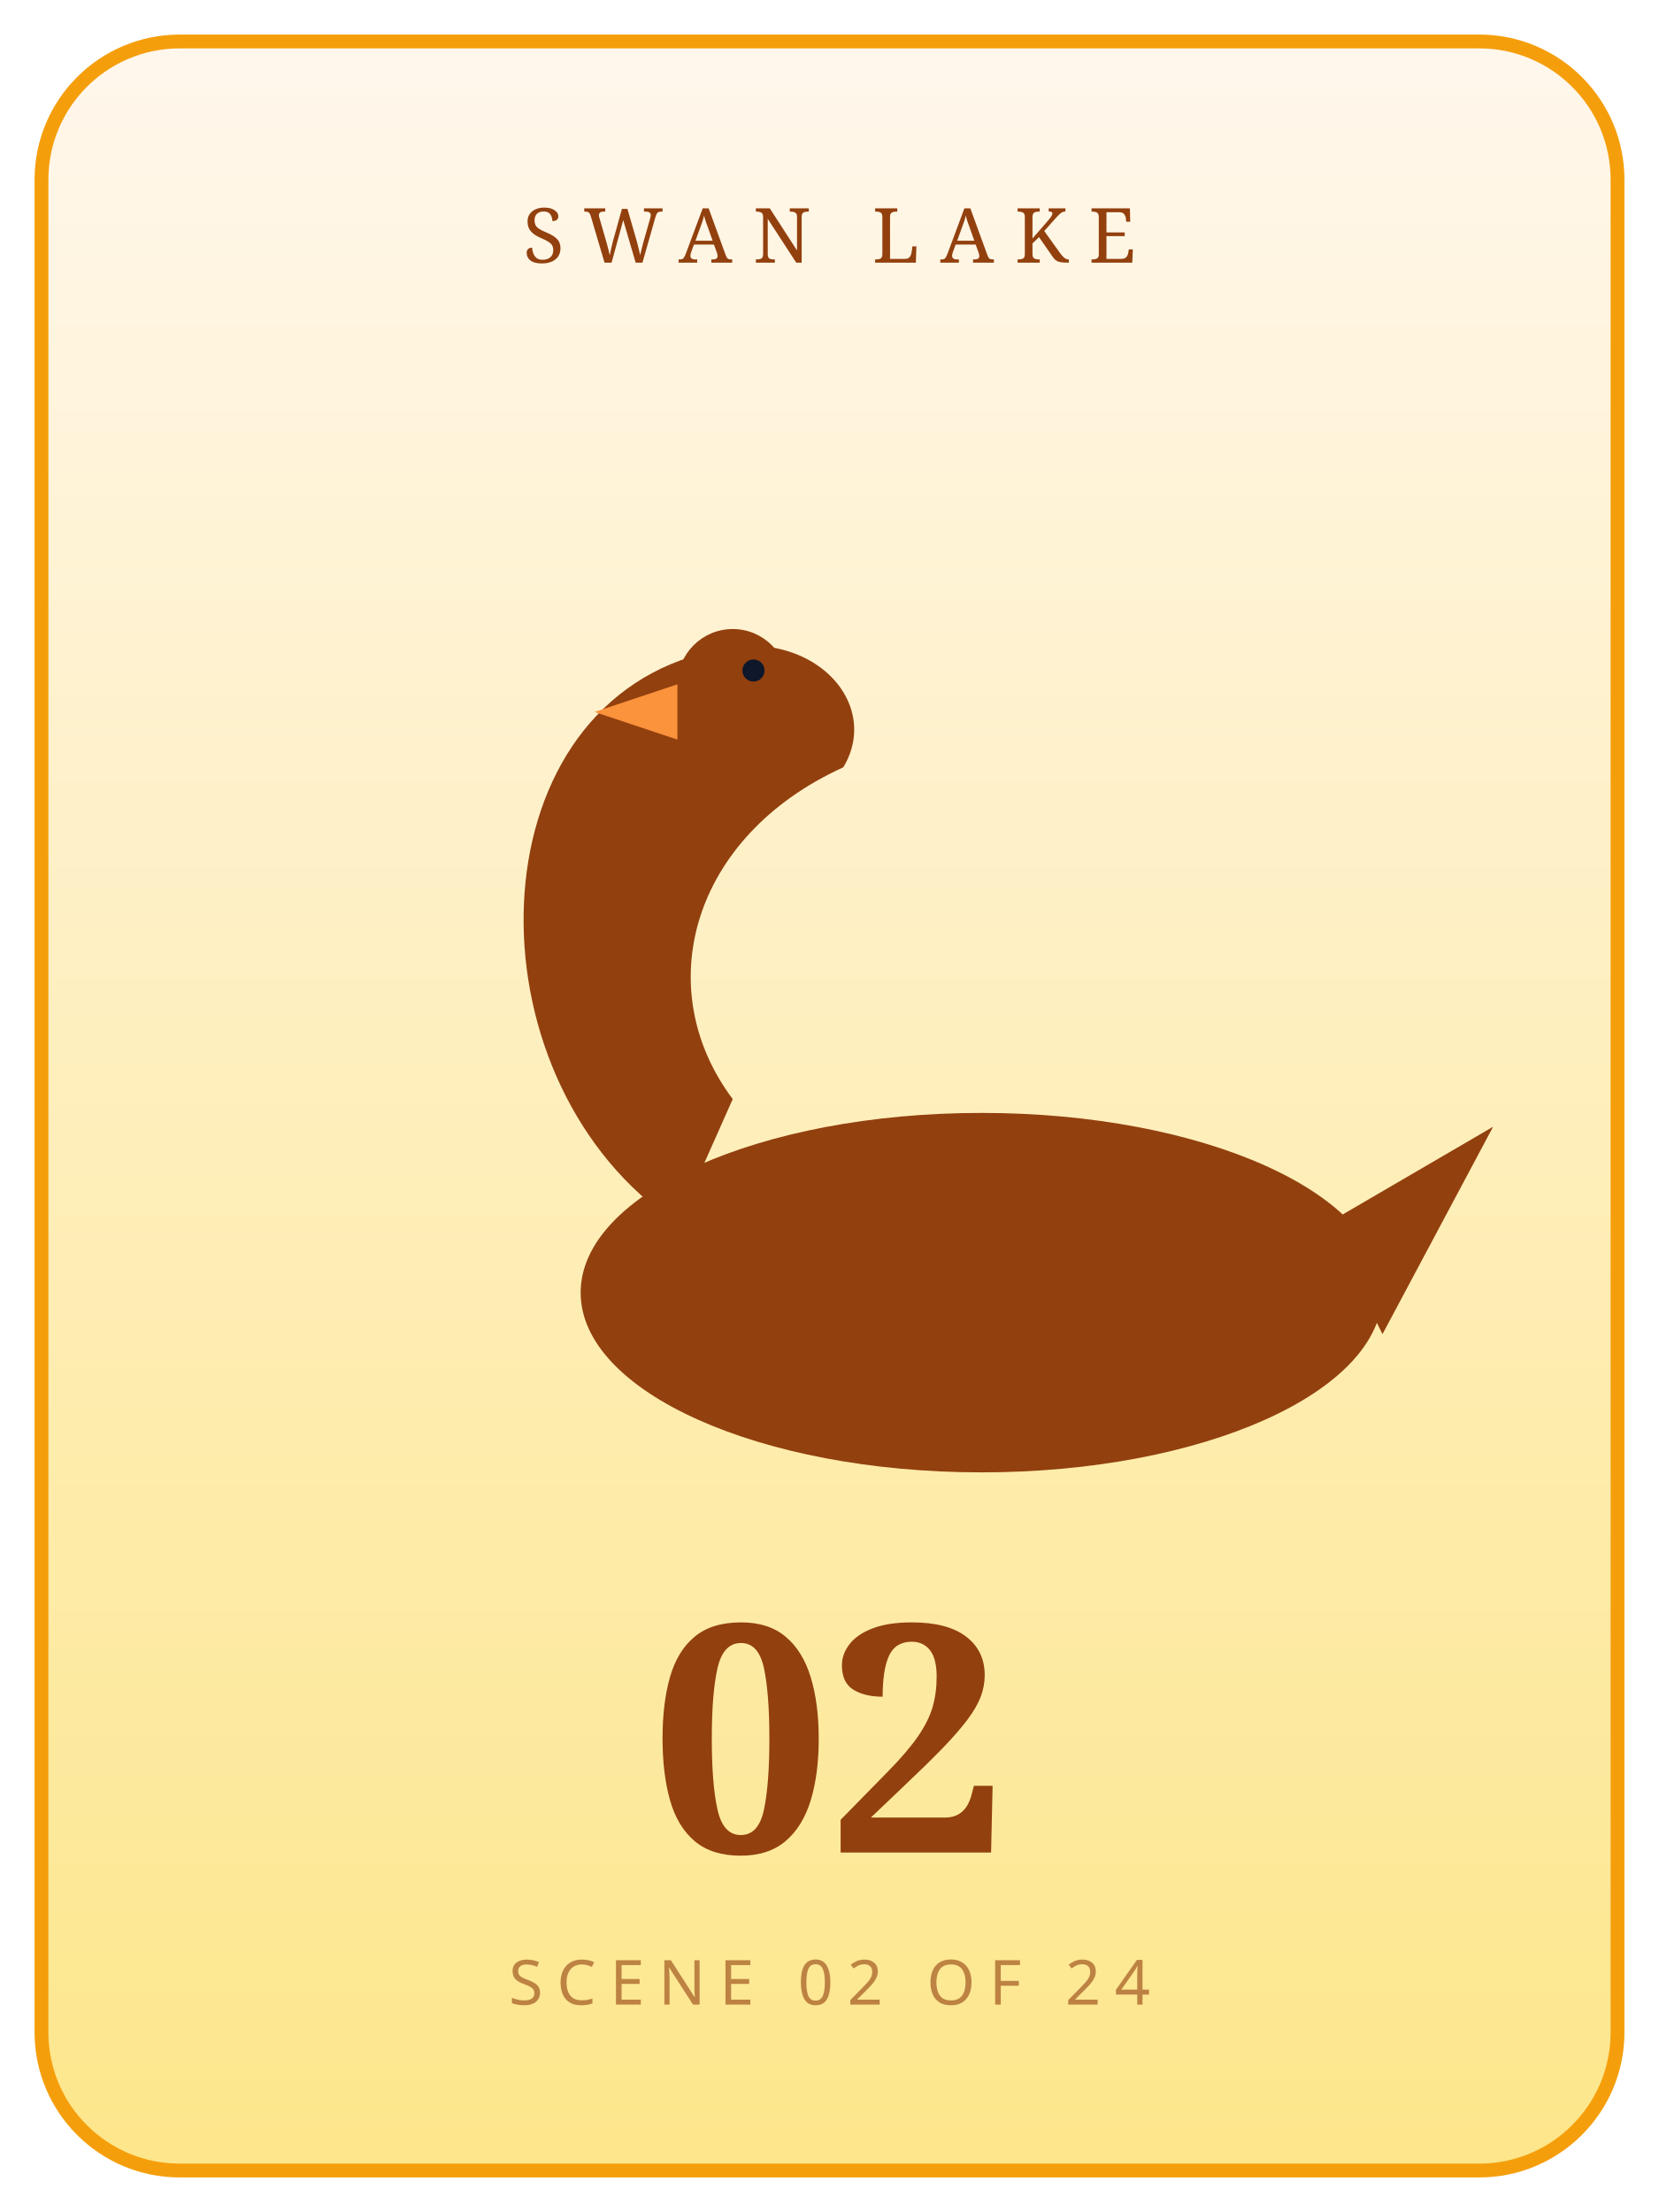
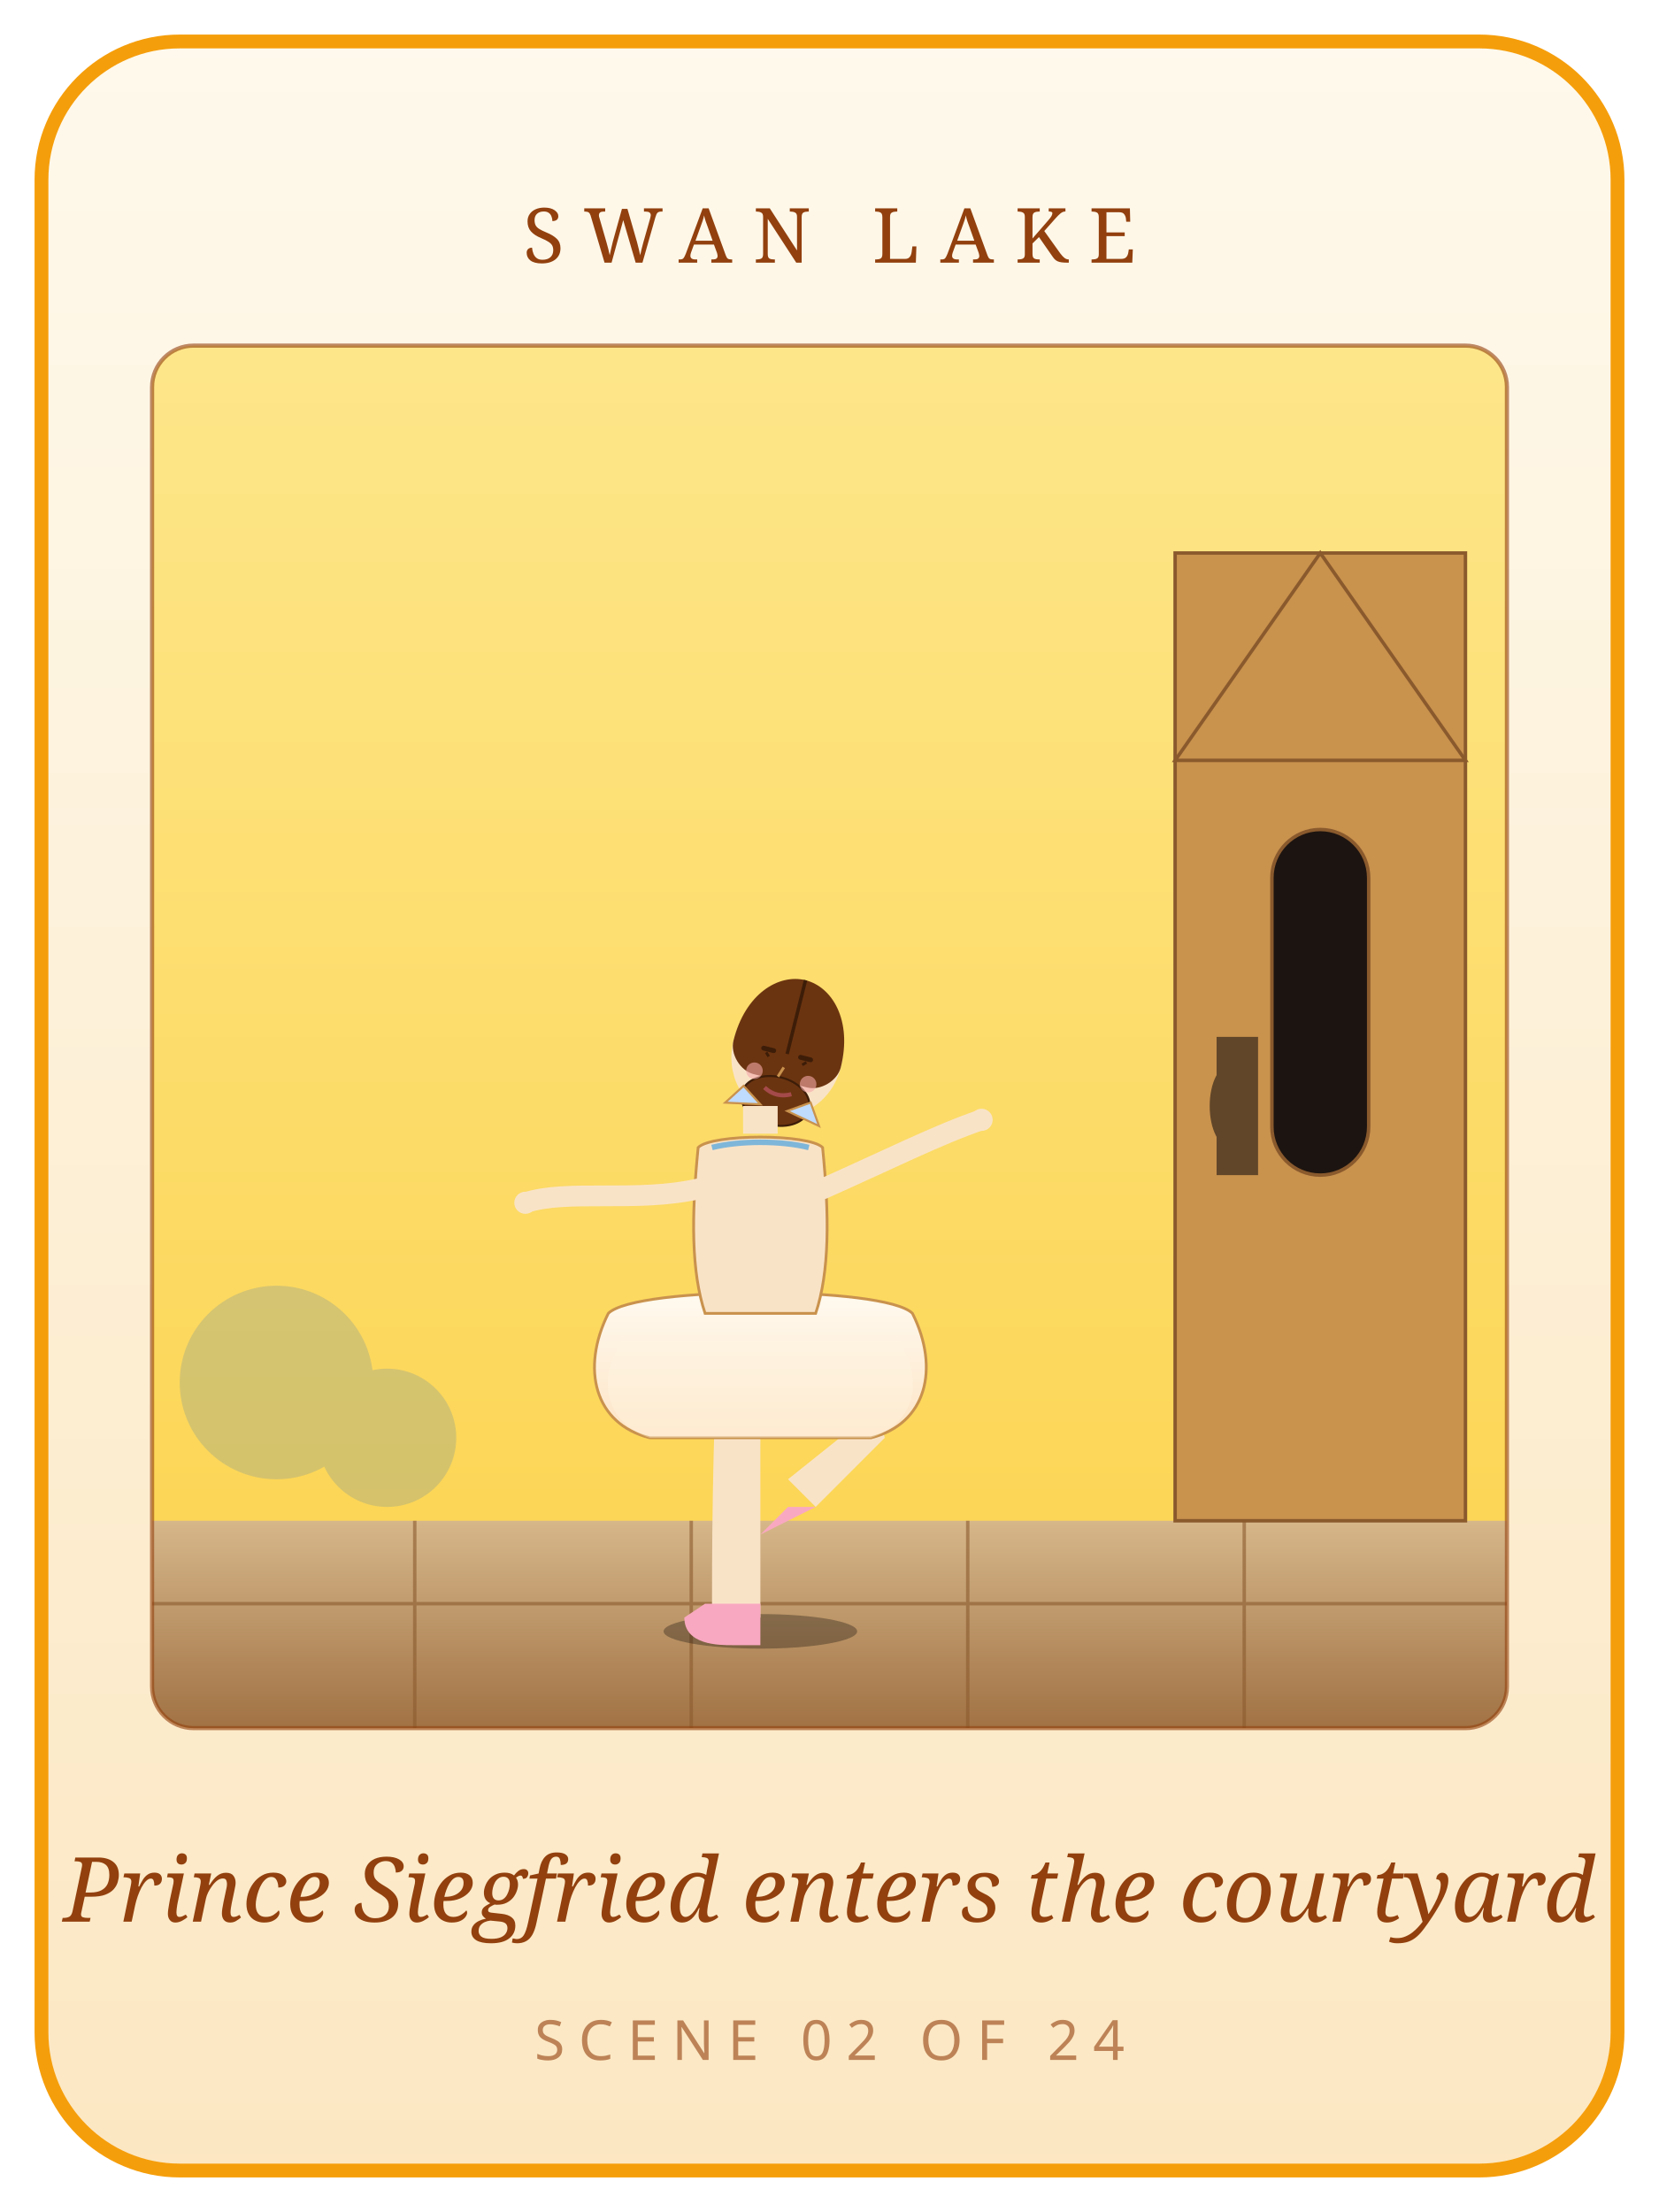
- <svg xmlns="http://www.w3.org/2000/svg" viewBox="0 0 240 320" width="240" height="320" role="img" aria-label="Swan Lake scene 02">
+ <svg xmlns="http://www.w3.org/2000/svg" viewBox="0 0 240 320" width="240" height="320" role="img" aria-label="Swan Lake scene 02 — Prince Siegfried enters the courtyard">
  <defs>
-     <linearGradient id="bg-02" x1="0" y1="0" x2="0" y2="1">
-       <stop offset="0%" stop-color="#fff7ed" />
-       <stop offset="100%" stop-color="#fde68a" />
+     <linearGradient id="card-bg-02" x1="0" y1="0" x2="0" y2="1">
+       <stop offset="0%" stop-color="#fef9ec" />
+       <stop offset="100%" stop-color="#fce7c2" />
+     </linearGradient>
+     <linearGradient id="tutu-02" x1="0" y1="0" x2="0" y2="1">
+       <stop offset="0%" stop-color="#fffaf0" />
+       <stop offset="100%" stop-color="#fde4c5" />
+     </linearGradient>
+     <linearGradient id="sky-02" x1="0" y1="0" x2="0" y2="1">
+       <stop offset="0%" stop-color="#fde68a" />
+       <stop offset="100%" stop-color="#fcd34d" />
+     </linearGradient>
+     <linearGradient id="floor-02" x1="0" y1="0" x2="0" y2="1">
+       <stop offset="0%" stop-color="#d6b78a" />
+       <stop offset="100%" stop-color="#a17244" />
    </linearGradient>
  </defs>
-   <rect x="6" y="6" width="228" height="308" rx="20" fill="url(#bg-02)" stroke="#f59e0b" stroke-width="2" />
+   <rect x="6" y="6" width="228" height="308" rx="20" fill="url(#card-bg-02)" stroke="#f59e0b" stroke-width="2" />
  <text x="120" y="38" text-anchor="middle" font-family="Georgia, serif" font-size="11" letter-spacing="3" fill="#92400e">SWAN LAKE</text>
-   <g transform="translate(120 165)" fill="#92400e">
-     <ellipse cx="22" cy="22" rx="58" ry="26" />
-     <path d="M72 12 L96 -2 L80 28 Z" />
-     <path d="M-22 12 C-52 -8 -52 -60 -20 -70 C-4 -76 8 -64 2 -54 C-20 -44 -26 -22 -14 -6 Z" />
-     <circle cx="-14" cy="-66" r="8" />
-     <path d="M-22 -66 L-34 -62 L-22 -58 Z" fill="#fb923c" />
-     <circle cx="-11" cy="-68" r="1.6" fill="#0f172a" />
+   <clipPath id="stage-02">
+     <rect x="22" y="50" width="196" height="200" rx="6" />
+   </clipPath>
+   <g clip-path="url(#stage-02)">
+     <rect x="22" y="50" width="196" height="200" fill="url(#sky-02)" />
+     <rect x="22" y="220" width="196" height="30" fill="url(#floor-02)" />
+     <g stroke="#8a5a2d" stroke-width="0.5" opacity="0.6">
+       <line x1="22" y1="232" x2="218" y2="232" />
+       <line x1="60" y1="220" x2="60" y2="250" />
+       <line x1="100" y1="220" x2="100" y2="250" />
+       <line x1="140" y1="220" x2="140" y2="250" />
+       <line x1="180" y1="220" x2="180" y2="250" />
+     </g>
+     <g fill="#c9924d" stroke="#8a5a2d" stroke-width="0.5">
+       <rect x="170" y="80" width="42" height="140" />
+       <path d="M170 110 L191 80 L212 110 Z" />
+       <rect x="184" y="120" width="14" height="50" rx="7" fill="#1c1410" />
+     </g>
+     <g fill="#1c1410" opacity="0.6">
+       <ellipse cx="178" cy="160" rx="3" ry="6" />
+       <rect x="176" y="150" width="6" height="20" />
+     </g>
+     <g fill="#9aa589" opacity="0.4">
+       <circle cx="40" cy="200" r="14" />
+       <circle cx="56" cy="208" r="10" />
+     </g>
+     <g transform="translate(110 168)">
+       <ellipse cx="0" cy="68" rx="14" ry="2.5" fill="#000" fill-opacity="0.3" />
+       <path d="M-6 24 C-7 40 -7 58 -7 66 L0 66 L0 24 Z" fill="#f9e3c7" />
+       <path d="M0 24 C8 28 16 32 18 40 C10 38 0 32 0 24 Z" fill="#f9e3c7" />
+       <path d="M18 40 L8 50 L4 46 L14 38 Z" fill="#f9e3c7" />
+       <path d="M-11 66 C-11 70 -6 70 -4 70 L0 70 L0 64 L-8 64 Z" fill="#f9a8c1" />
+       <path d="M8 50 L0 54 L4 50 Z" fill="#f9a8c1" />
+       <path d="M-22 22 C-26 30 -24 38 -16 40 L16 40 C24 38 26 30 22 22 C18 18 -18 18 -22 22 Z" fill="url(#tutu-02)" stroke="#c9924d" stroke-width="0.4" />
+       <path d="M-20 26 C-24 32 -22 38 -16 40 L16 40 C22 38 24 32 20 26" fill="#fff5e1" opacity="0.4" />
+       <path d="M-9 -2 C-10 8 -10 16 -8 22 L8 22 C10 16 10 8 9 -2 C7 -4 -7 -4 -9 -2 Z" fill="#f9e3c7" stroke="#c9924d" stroke-width="0.4" />
+       <path d="M-7 -2 C-3 -3 3 -3 7 -2" stroke="#7eb6d9" stroke-width="0.8" fill="none" />
+       <path d="M-9 4 C-18 6 -28 4 -34 6" stroke="#f9e3c7" stroke-width="3" fill="none" stroke-linecap="round" />
+       <path d="M9 4 C18 0 26 -4 32 -6" stroke="#f9e3c7" stroke-width="3" fill="none" stroke-linecap="round" />
+       <circle cx="-34" cy="6" r="1.6" fill="#f9e3c7" />
+       <circle cx="32" cy="-6" r="1.6" fill="#f9e3c7" />
+       <g transform="rotate(14)">
+         <ellipse cx="0" cy="-16" rx="8" ry="9" fill="#f9e3c7" />
+         <path d="M-8 -16 C-8 -23 -4 -27 0 -27 C4 -27 8 -23 8 -16 C8 -14 6 -12 4 -12 L-4 -12 C-6 -12 -8 -14 -8 -16 Z" fill="#6b3410" />
+         <path d="M0 -27 L0 -16" stroke="#3d1d08" stroke-width="0.5" />
+         <ellipse cx="0" cy="-9" rx="5" ry="3.5" fill="#6b3410" stroke="#3d1d08" stroke-width="0.3" />
+         <path d="M-5 -10 L-7 -7 L-2 -8 Z M5 -10 L7 -7 L2 -8 Z" fill="#bfdbfe" stroke="#c9924d" stroke-width="0.3" />
+         <path d="M-3.5 -16 L-2 -16 M2 -16 L3.5 -16" stroke="#3d1d08" stroke-width="0.7" stroke-linecap="round" />
+         <path d="M-3 -15.5 L-2.5 -15 M3 -15.5 L2.5 -15" stroke="#3d1d08" stroke-width="0.4" />
+         <path d="M0 -14 L-0.5 -12.5" stroke="#c9924d" stroke-width="0.4" fill="none" />
+         <path d="M-2 -10.5 Q0 -9.4 2 -10.5" stroke="#a44a4a" stroke-width="0.6" fill="none" />
+         <circle cx="-4" cy="-12.5" r="1.2" fill="#f4a8a8" opacity="0.6" />
+         <circle cx="4" cy="-12.5" r="1.2" fill="#f4a8a8" opacity="0.6" />
+       </g>
+       <path d="M-2.5 -4 L-2.5 -8 L2.5 -8 L2.5 -4 Z" fill="#f9e3c7" />
+     </g>
  </g>
-   <text x="120" y="268" text-anchor="middle" font-family="Georgia, serif" font-size="46" font-weight="700" fill="#92400e">02</text>
-   <text x="120" y="290" text-anchor="middle" font-family="system-ui, sans-serif" font-size="9" letter-spacing="2" fill="#92400e" opacity="0.6">SCENE 02 OF 24</text>
+   <rect x="22" y="50" width="196" height="200" rx="6" fill="none" stroke="#92400e" stroke-width="0.6" opacity="0.6" />
+   <text x="120" y="278" text-anchor="middle" font-family="Georgia, serif" font-size="13" font-style="italic" fill="#92400e">Prince Siegfried enters the courtyard</text>
+   <text x="120" y="298" text-anchor="middle" font-family="system-ui, sans-serif" font-size="8" letter-spacing="2" fill="#92400e" opacity="0.6">SCENE 02 OF 24</text>
</svg>
